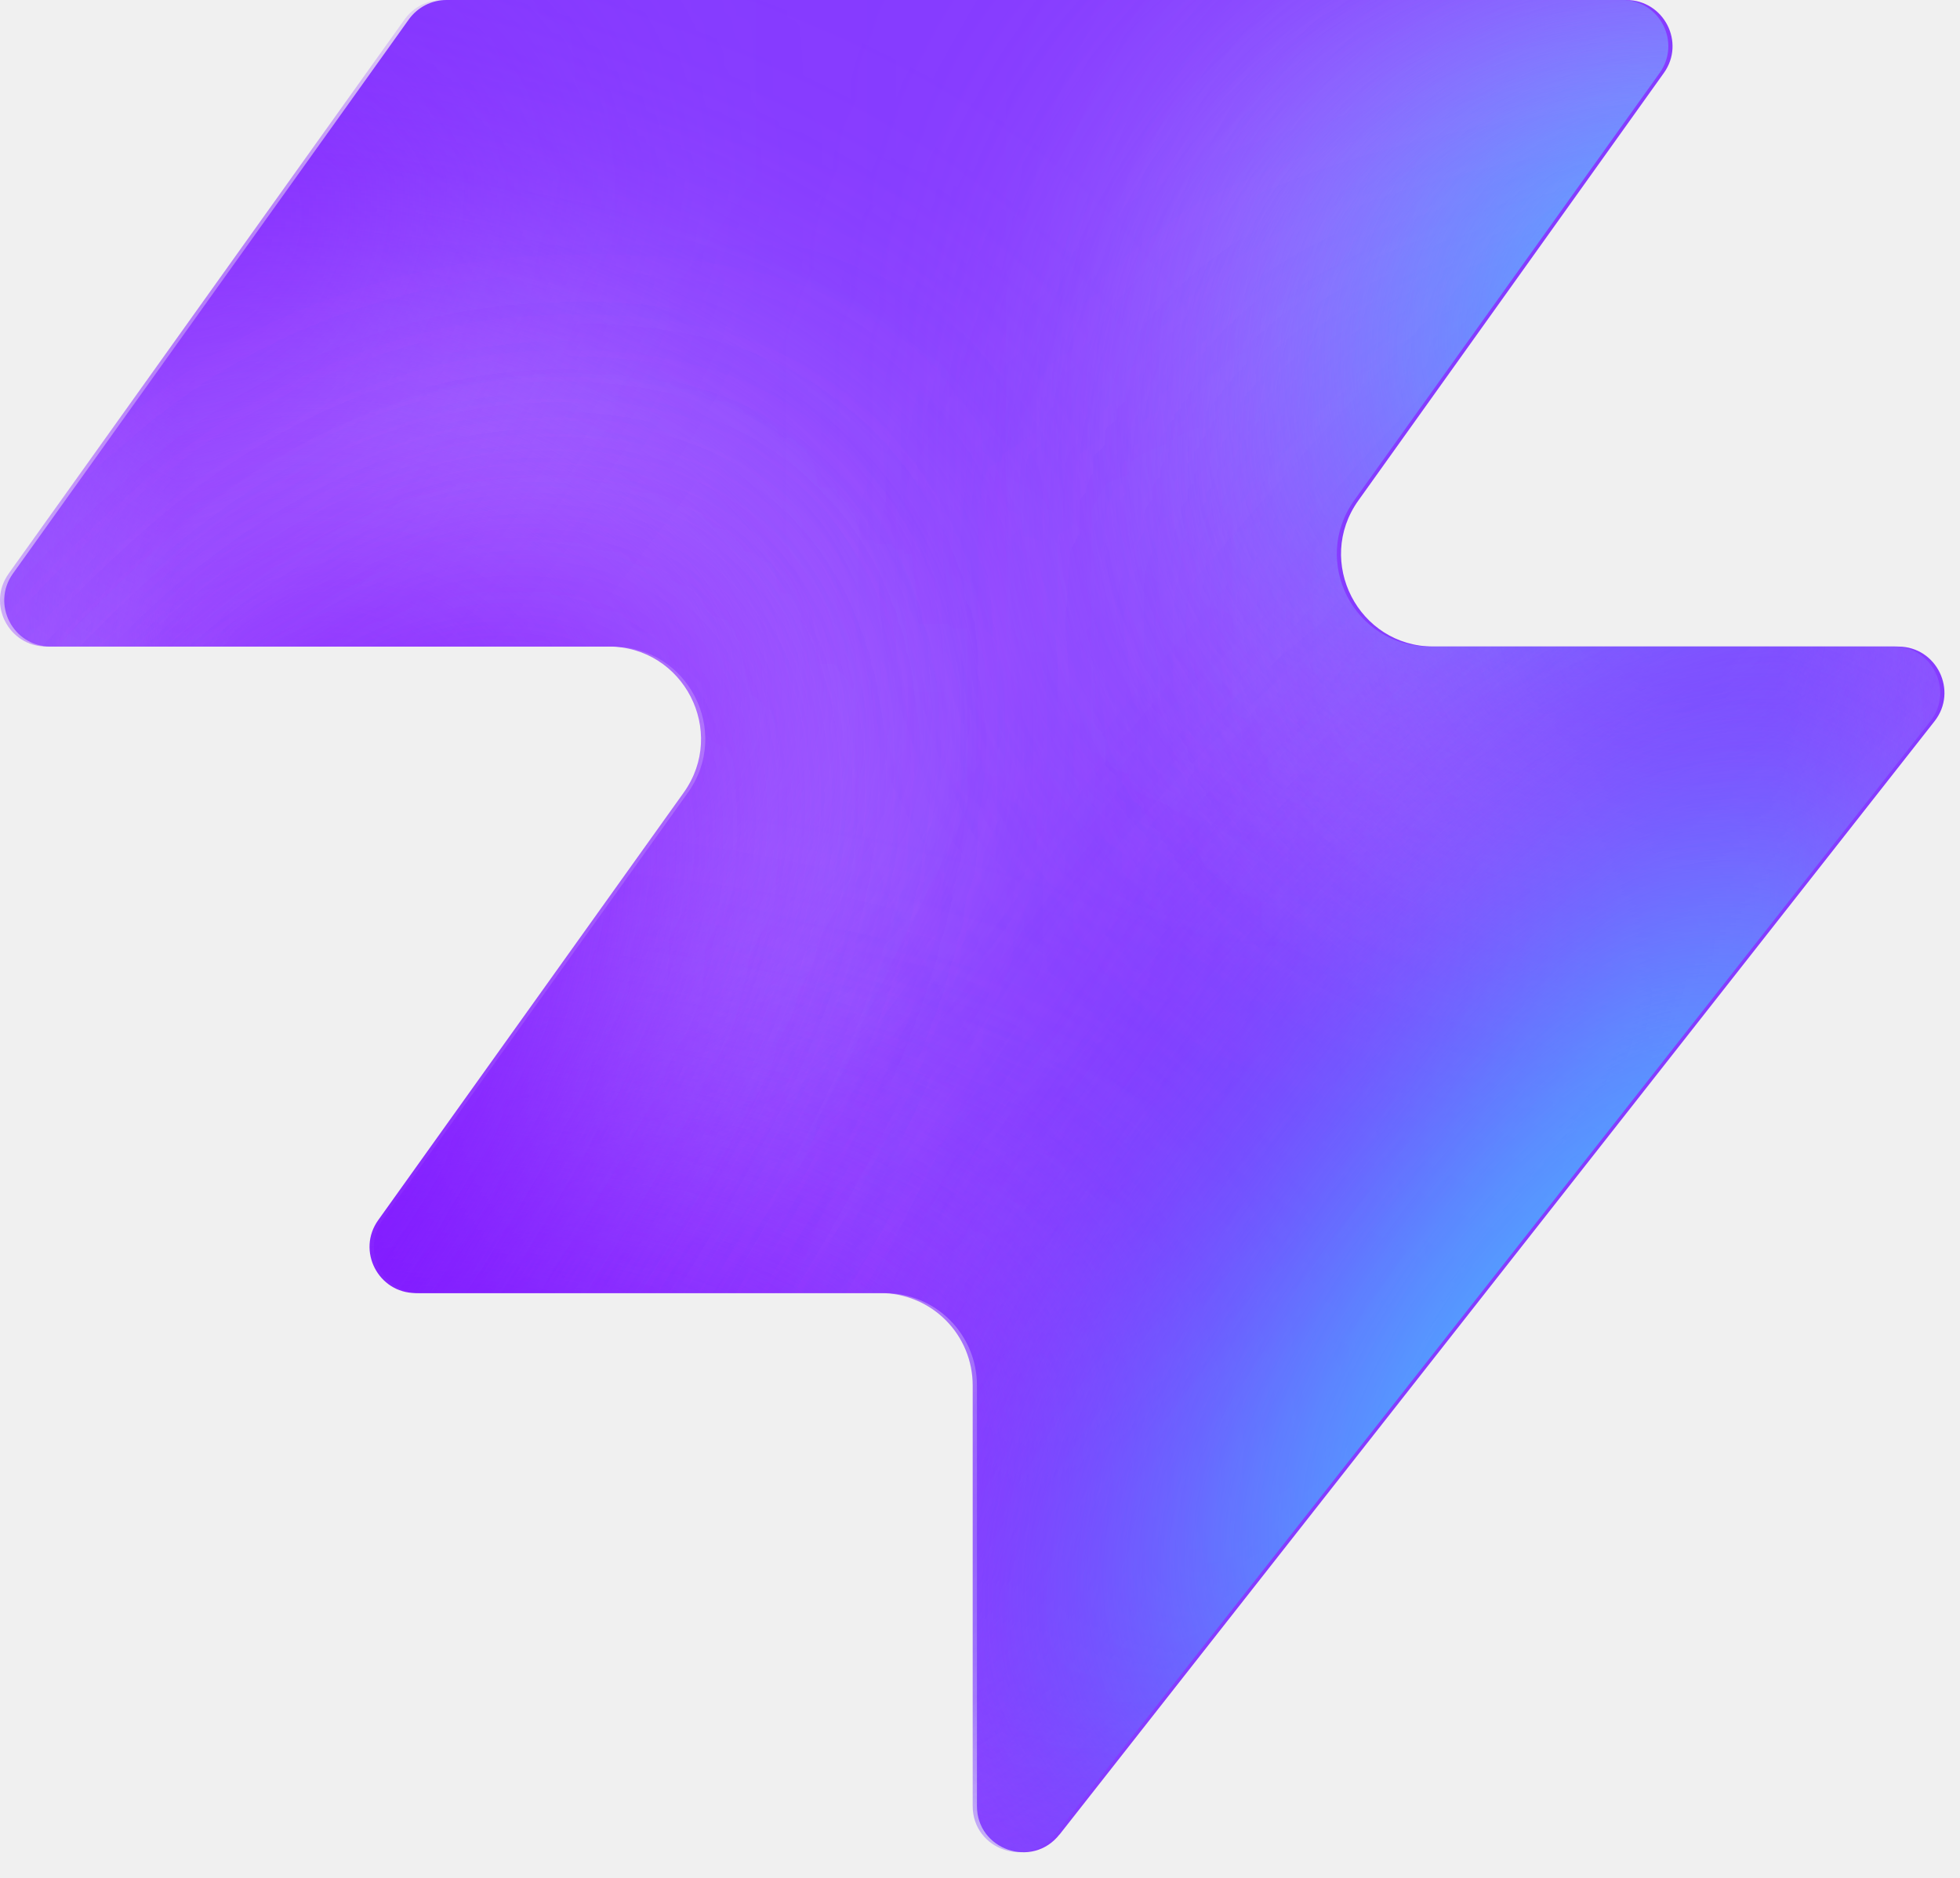
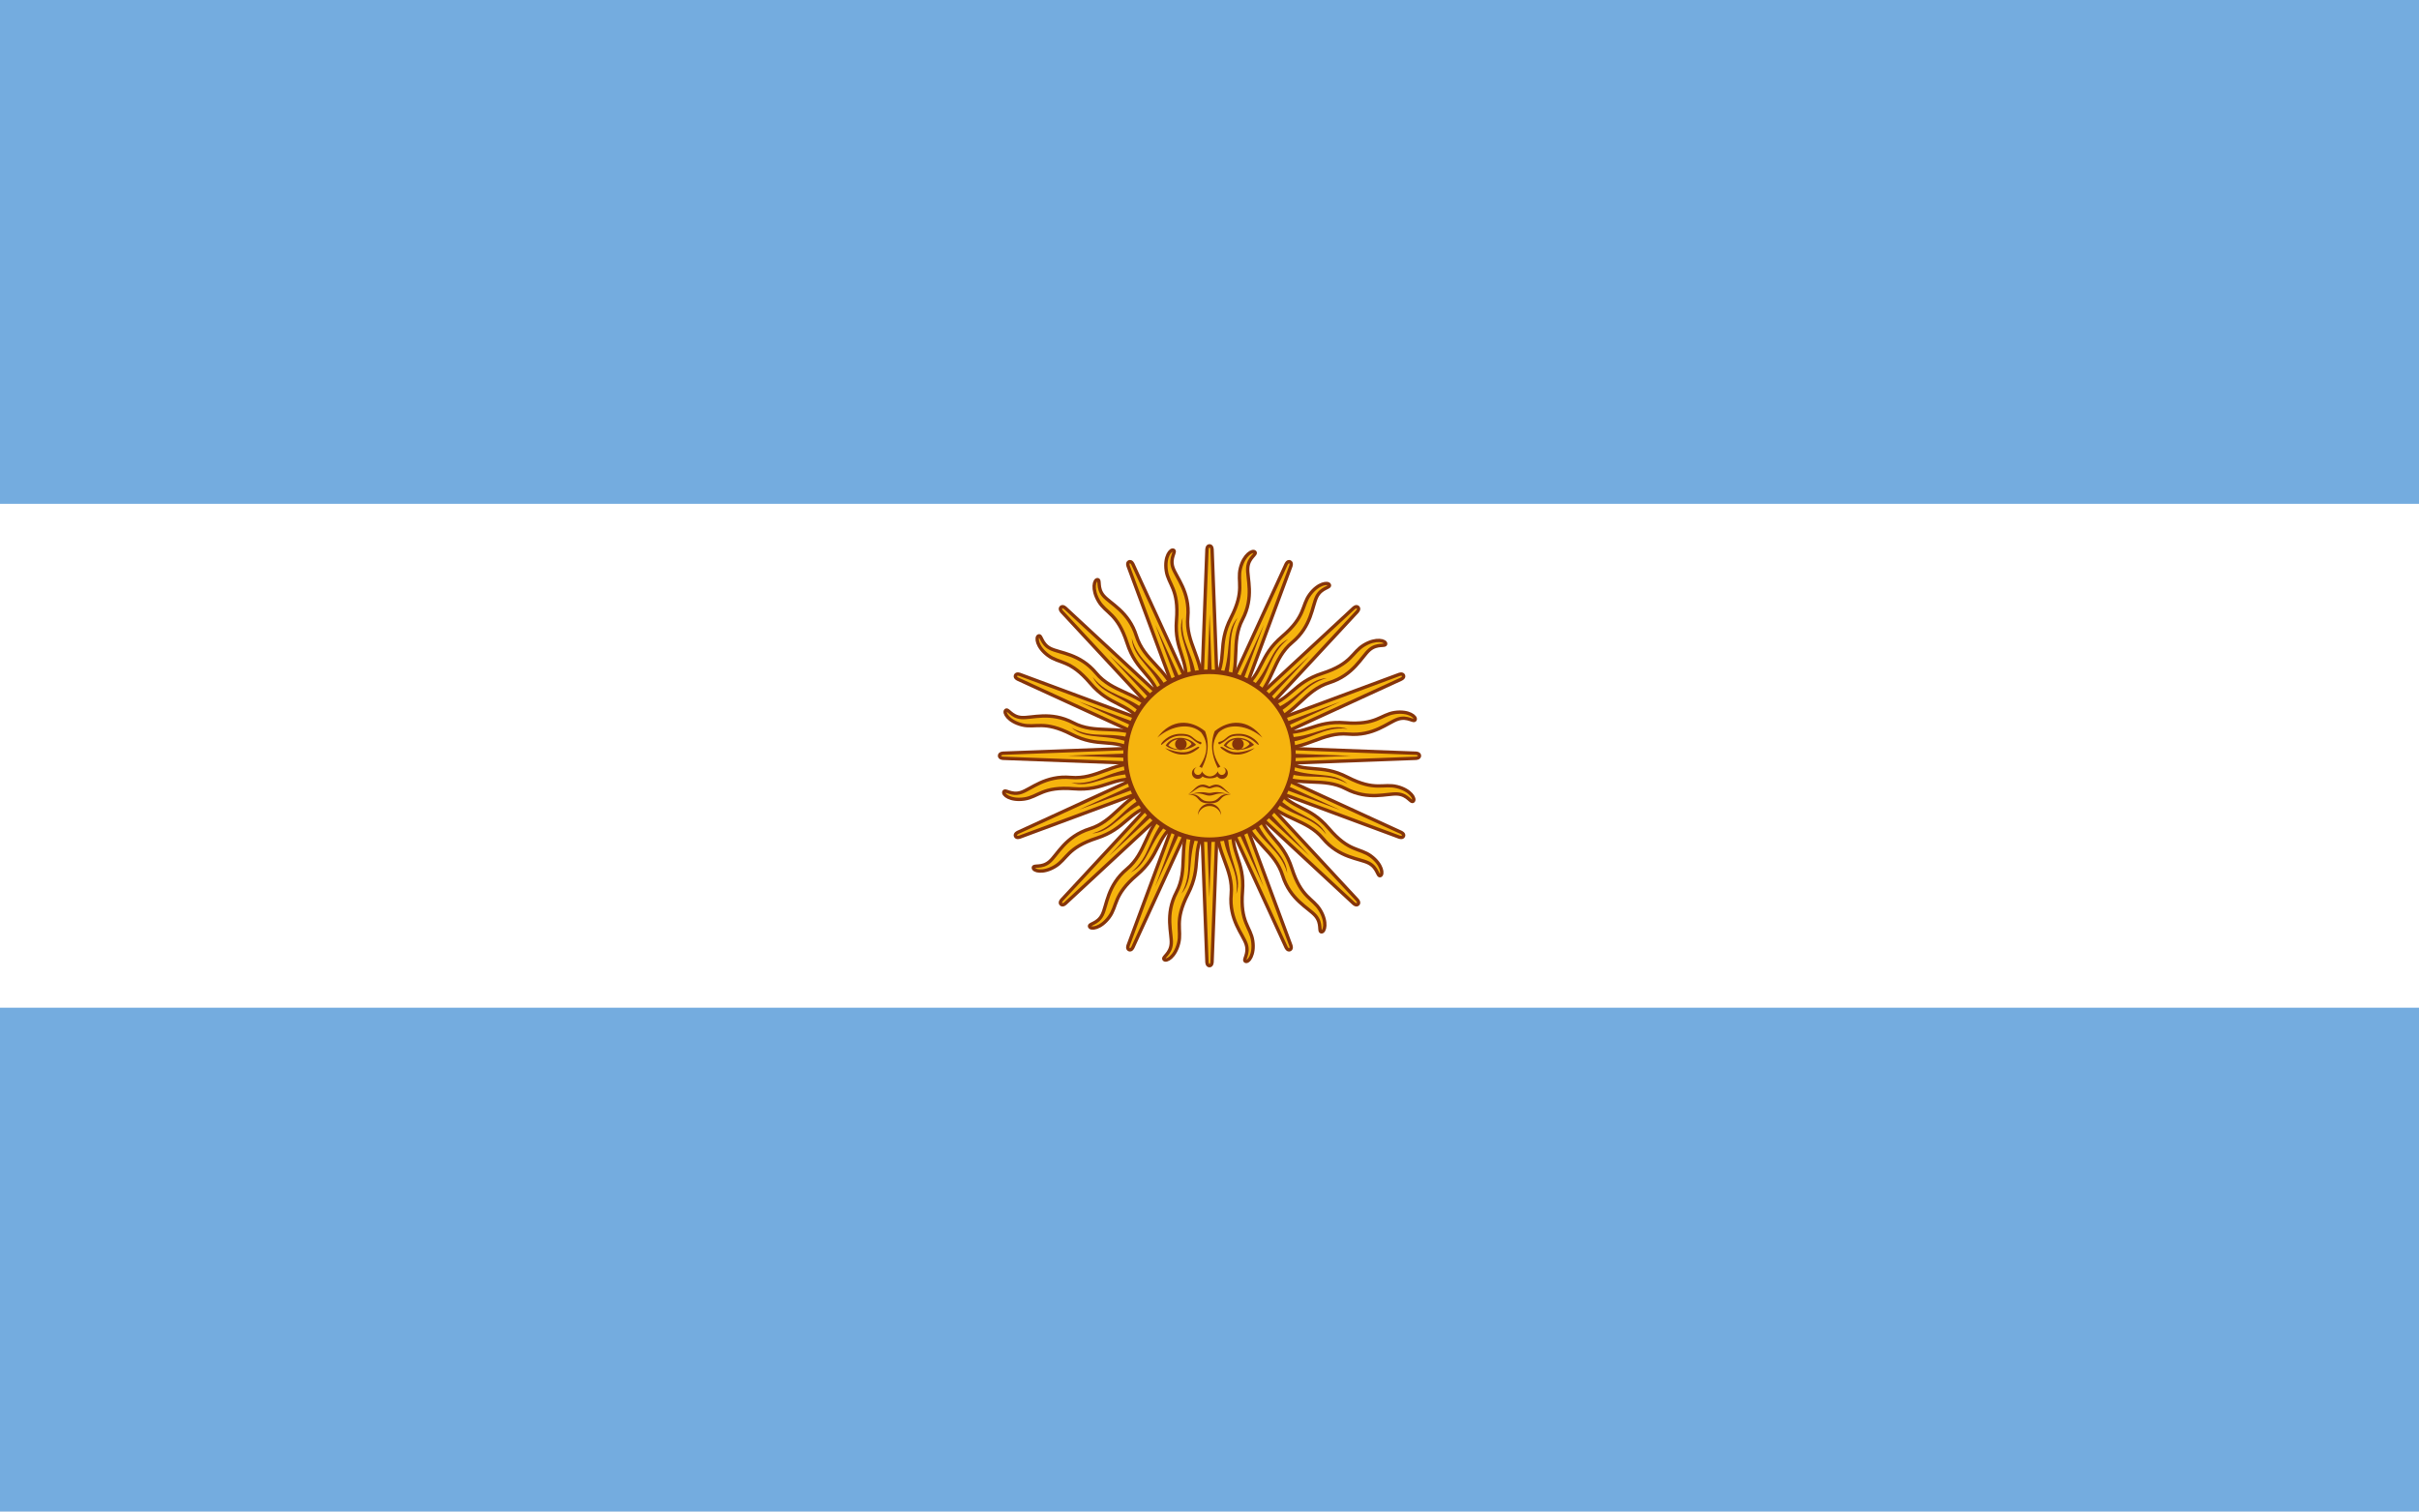
- <svg xmlns="http://www.w3.org/2000/svg" width="48" height="46" fill="none" viewBox="0 0 48 46">
-   <path fill="#863bff" d="M25.946 44.938c-.664.845-2.021.375-2.021-.698V33.937a2.26 2.26 0 0 0-2.262-2.262H10.287c-.92 0-1.456-1.04-.92-1.788l7.48-10.471c1.07-1.497 0-3.578-1.842-3.578H1.237c-.92 0-1.456-1.04-.92-1.788L10.013.474c.214-.297.556-.474.92-.474h28.894c.92 0 1.456 1.04.92 1.788l-7.48 10.471c-1.07 1.498 0 3.579 1.842 3.579h11.377c.943 0 1.473 1.088.89 1.83L25.947 44.94z" style="fill:#863bff;fill:color(display-p3 .525 .23 1);fill-opacity:1" />
-   <mask id="a" width="48" height="46" x="0" y="0" maskUnits="userSpaceOnUse" style="mask-type:alpha">
-     <path fill="#000" d="M25.842 44.938c-.664.844-2.021.375-2.021-.698V33.937a2.26 2.26 0 0 0-2.262-2.262H10.183c-.92 0-1.456-1.04-.92-1.788l7.48-10.471c1.07-1.498 0-3.579-1.842-3.579H1.133c-.92 0-1.456-1.04-.92-1.787L9.91.473c.214-.297.556-.474.92-.474h28.894c.92 0 1.456 1.04.92 1.788l-7.48 10.471c-1.07 1.498 0 3.578 1.842 3.578h11.377c.943 0 1.473 1.088.89 1.832L25.843 44.94z" style="fill:#000;fill-opacity:1" />
-   </mask>
-   <g mask="url(#a)">
-     <g filter="url(#b)">
-       <ellipse cx="5.508" cy="14.704" fill="#ede6ff" rx="5.508" ry="14.704" style="fill:#ede6ff;fill:color(display-p3 .927 .903 1);fill-opacity:1" transform="matrix(.00324 1 1 -.00324 -4.47 31.516)" />
-     </g>
-     <g filter="url(#c)">
-       <ellipse cx="10.399" cy="29.851" fill="#ede6ff" rx="10.399" ry="29.851" style="fill:#ede6ff;fill:color(display-p3 .927 .903 1);fill-opacity:1" transform="matrix(.00324 1 1 -.00324 -39.328 7.883)" />
-     </g>
-     <g filter="url(#d)">
-       <ellipse cx="5.508" cy="30.487" fill="#7e14ff" rx="5.508" ry="30.487" style="fill:#7e14ff;fill:color(display-p3 .492 .077 1);fill-opacity:1" transform="rotate(89.814 -25.913 -14.639)scale(1 -1)" />
-     </g>
-     <g filter="url(#e)">
-       <ellipse cx="5.508" cy="30.599" fill="#7e14ff" rx="5.508" ry="30.599" style="fill:#7e14ff;fill:color(display-p3 .492 .077 1);fill-opacity:1" transform="rotate(89.814 -32.644 -3.334)scale(1 -1)" />
-     </g>
-     <g filter="url(#f)">
-       <ellipse cx="5.508" cy="30.599" fill="#7e14ff" rx="5.508" ry="30.599" style="fill:#7e14ff;fill:color(display-p3 .492 .077 1);fill-opacity:1" transform="matrix(.00324 1 1 -.00324 -34.34 30.47)" />
-     </g>
-     <g filter="url(#g)">
-       <ellipse cx="14.072" cy="22.078" fill="#ede6ff" rx="14.072" ry="22.078" style="fill:#ede6ff;fill:color(display-p3 .927 .903 1);fill-opacity:1" transform="rotate(93.35 24.506 48.493)scale(-1 1)" />
-     </g>
-     <g filter="url(#h)">
-       <ellipse cx="3.47" cy="21.501" fill="#7e14ff" rx="3.47" ry="21.501" style="fill:#7e14ff;fill:color(display-p3 .492 .077 1);fill-opacity:1" transform="rotate(89.009 28.708 47.59)scale(-1 1)" />
-     </g>
-     <g filter="url(#i)">
-       <ellipse cx="3.47" cy="21.501" fill="#7e14ff" rx="3.47" ry="21.501" style="fill:#7e14ff;fill:color(display-p3 .492 .077 1);fill-opacity:1" transform="rotate(89.009 28.708 47.59)scale(-1 1)" />
-     </g>
-     <g filter="url(#j)">
-       <ellipse cx=".387" cy="8.972" fill="#7e14ff" rx="4.407" ry="29.108" style="fill:#7e14ff;fill:color(display-p3 .492 .077 1);fill-opacity:1" transform="rotate(39.51 .387 8.972)" />
-     </g>
-     <g filter="url(#k)">
-       <ellipse cx="47.523" cy="-6.092" fill="#7e14ff" rx="4.407" ry="29.108" style="fill:#7e14ff;fill:color(display-p3 .492 .077 1);fill-opacity:1" transform="rotate(37.892 47.523 -6.092)" />
-     </g>
-     <g filter="url(#l)">
-       <ellipse cx="41.412" cy="6.333" fill="#47bfff" rx="5.971" ry="9.665" style="fill:#47bfff;fill:color(display-p3 .28 .748 1);fill-opacity:1" transform="rotate(37.892 41.412 6.333)" />
-     </g>
-     <g filter="url(#m)">
-       <ellipse cx="-1.879" cy="38.332" fill="#7e14ff" rx="4.407" ry="29.108" style="fill:#7e14ff;fill:color(display-p3 .492 .077 1);fill-opacity:1" transform="rotate(37.892 -1.88 38.332)" />
-     </g>
-     <g filter="url(#n)">
-       <ellipse cx="-1.879" cy="38.332" fill="#7e14ff" rx="4.407" ry="29.108" style="fill:#7e14ff;fill:color(display-p3 .492 .077 1);fill-opacity:1" transform="rotate(37.892 -1.88 38.332)" />
-     </g>
-     <g filter="url(#o)">
-       <ellipse cx="35.651" cy="29.907" fill="#7e14ff" rx="4.407" ry="29.108" style="fill:#7e14ff;fill:color(display-p3 .492 .077 1);fill-opacity:1" transform="rotate(37.892 35.651 29.907)" />
-     </g>
-     <g filter="url(#p)">
-       <ellipse cx="38.418" cy="32.4" fill="#47bfff" rx="5.971" ry="15.297" style="fill:#47bfff;fill:color(display-p3 .28 .748 1);fill-opacity:1" transform="rotate(37.892 38.418 32.4)" />
-     </g>
+ <svg xmlns="http://www.w3.org/2000/svg" xmlns:xlink="http://www.w3.org/1999/xlink" width="800" version="1.0" height="500">
+   <rect width="800" fill="#74acdf" height="500" />
+   <rect y="166.67" width="800" fill="#fff" height="166.67" />
+   <g id="rays">
+     <path id="ray1" stroke-width="1.112" stroke="#85340a" fill="#f6b40e" d="m396.84 251.31l28.454 61.992s0.49 1.185 1.28 0.859c0.79-0.327 0.299-1.512 0.299-1.512l-23.715-63.956m-0.68 24.12c-0.346 9.428 5.453 14.613 4.694 23.032-0.757 8.42 3.867 13.18 4.94 16.454 1.073 3.274-1.16 5.232-0.198 5.698 0.963 0.466 3.07-2.121 2.383-6.776-0.687-4.655-4.22-6.037-3.39-16.32 0.83-10.283-4.206-12.678-2.98-22.058" />
+     <use xlink:href="#ray1" transform="rotate(22.5 400,250)" />
+     <use xlink:href="#ray1" transform="rotate(45 400,250)" />
+     <use xlink:href="#ray1" transform="rotate(67.5 400,250)" />
+     <path id="ray2" fill="#85340a" d="m404.31 274.41c0.453 9.054 5.587 13.063 4.579 21.314 2.213-6.525-3.123-11.583-2.82-21.22m-7.649-23.757l19.487 42.577-16.329-43.887" />
+     <use xlink:href="#ray2" transform="rotate(22.5 400,250)" />
+     <use xlink:href="#ray2" transform="rotate(45 400,250)" />
+     <use xlink:href="#ray2" transform="rotate(67.5 400,250)" />
  </g>
-   <defs>
-     <filter id="b" width="60.045" height="41.654" x="-19.77" y="16.149" color-interpolation-filters="sRGB" filterUnits="userSpaceOnUse">
-       <feFlood flood-opacity="0" result="BackgroundImageFix" />
-       <feBlend in="SourceGraphic" in2="BackgroundImageFix" result="shape" />
-       <feGaussianBlur result="effect1_foregroundBlur_2002_17158" stdDeviation="7.659" />
-     </filter>
-     <filter id="c" width="90.34" height="51.437" x="-54.613" y="-7.533" color-interpolation-filters="sRGB" filterUnits="userSpaceOnUse">
-       <feFlood flood-opacity="0" result="BackgroundImageFix" />
-       <feBlend in="SourceGraphic" in2="BackgroundImageFix" result="shape" />
-       <feGaussianBlur result="effect1_foregroundBlur_2002_17158" stdDeviation="7.659" />
-     </filter>
-     <filter id="d" width="79.355" height="29.4" x="-49.64" y="2.03" color-interpolation-filters="sRGB" filterUnits="userSpaceOnUse">
-       <feFlood flood-opacity="0" result="BackgroundImageFix" />
-       <feBlend in="SourceGraphic" in2="BackgroundImageFix" result="shape" />
-       <feGaussianBlur result="effect1_foregroundBlur_2002_17158" stdDeviation="4.596" />
-     </filter>
-     <filter id="e" width="79.579" height="29.4" x="-45.045" y="20.029" color-interpolation-filters="sRGB" filterUnits="userSpaceOnUse">
-       <feFlood flood-opacity="0" result="BackgroundImageFix" />
-       <feBlend in="SourceGraphic" in2="BackgroundImageFix" result="shape" />
-       <feGaussianBlur result="effect1_foregroundBlur_2002_17158" stdDeviation="4.596" />
-     </filter>
-     <filter id="f" width="79.579" height="29.4" x="-43.513" y="21.178" color-interpolation-filters="sRGB" filterUnits="userSpaceOnUse">
-       <feFlood flood-opacity="0" result="BackgroundImageFix" />
-       <feBlend in="SourceGraphic" in2="BackgroundImageFix" result="shape" />
-       <feGaussianBlur result="effect1_foregroundBlur_2002_17158" stdDeviation="4.596" />
-     </filter>
-     <filter id="g" width="74.749" height="58.852" x="15.756" y="-17.901" color-interpolation-filters="sRGB" filterUnits="userSpaceOnUse">
-       <feFlood flood-opacity="0" result="BackgroundImageFix" />
-       <feBlend in="SourceGraphic" in2="BackgroundImageFix" result="shape" />
-       <feGaussianBlur result="effect1_foregroundBlur_2002_17158" stdDeviation="7.659" />
-     </filter>
-     <filter id="h" width="61.377" height="25.362" x="23.548" y="2.284" color-interpolation-filters="sRGB" filterUnits="userSpaceOnUse">
-       <feFlood flood-opacity="0" result="BackgroundImageFix" />
-       <feBlend in="SourceGraphic" in2="BackgroundImageFix" result="shape" />
-       <feGaussianBlur result="effect1_foregroundBlur_2002_17158" stdDeviation="4.596" />
-     </filter>
-     <filter id="i" width="61.377" height="25.362" x="23.548" y="2.284" color-interpolation-filters="sRGB" filterUnits="userSpaceOnUse">
-       <feFlood flood-opacity="0" result="BackgroundImageFix" />
-       <feBlend in="SourceGraphic" in2="BackgroundImageFix" result="shape" />
-       <feGaussianBlur result="effect1_foregroundBlur_2002_17158" stdDeviation="4.596" />
-     </filter>
-     <filter id="j" width="56.045" height="63.649" x="-27.636" y="-22.853" color-interpolation-filters="sRGB" filterUnits="userSpaceOnUse">
-       <feFlood flood-opacity="0" result="BackgroundImageFix" />
-       <feBlend in="SourceGraphic" in2="BackgroundImageFix" result="shape" />
-       <feGaussianBlur result="effect1_foregroundBlur_2002_17158" stdDeviation="4.596" />
-     </filter>
-     <filter id="k" width="54.814" height="64.646" x="20.116" y="-38.415" color-interpolation-filters="sRGB" filterUnits="userSpaceOnUse">
-       <feFlood flood-opacity="0" result="BackgroundImageFix" />
-       <feBlend in="SourceGraphic" in2="BackgroundImageFix" result="shape" />
-       <feGaussianBlur result="effect1_foregroundBlur_2002_17158" stdDeviation="4.596" />
-     </filter>
-     <filter id="l" width="33.541" height="35.313" x="24.641" y="-11.323" color-interpolation-filters="sRGB" filterUnits="userSpaceOnUse">
-       <feFlood flood-opacity="0" result="BackgroundImageFix" />
-       <feBlend in="SourceGraphic" in2="BackgroundImageFix" result="shape" />
-       <feGaussianBlur result="effect1_foregroundBlur_2002_17158" stdDeviation="4.596" />
-     </filter>
-     <filter id="m" width="54.814" height="64.646" x="-29.286" y="6.009" color-interpolation-filters="sRGB" filterUnits="userSpaceOnUse">
-       <feFlood flood-opacity="0" result="BackgroundImageFix" />
-       <feBlend in="SourceGraphic" in2="BackgroundImageFix" result="shape" />
-       <feGaussianBlur result="effect1_foregroundBlur_2002_17158" stdDeviation="4.596" />
-     </filter>
-     <filter id="n" width="54.814" height="64.646" x="-29.286" y="6.009" color-interpolation-filters="sRGB" filterUnits="userSpaceOnUse">
-       <feFlood flood-opacity="0" result="BackgroundImageFix" />
-       <feBlend in="SourceGraphic" in2="BackgroundImageFix" result="shape" />
-       <feGaussianBlur result="effect1_foregroundBlur_2002_17158" stdDeviation="4.596" />
-     </filter>
-     <filter id="o" width="54.814" height="64.646" x="8.244" y="-2.416" color-interpolation-filters="sRGB" filterUnits="userSpaceOnUse">
-       <feFlood flood-opacity="0" result="BackgroundImageFix" />
-       <feBlend in="SourceGraphic" in2="BackgroundImageFix" result="shape" />
-       <feGaussianBlur result="effect1_foregroundBlur_2002_17158" stdDeviation="4.596" />
-     </filter>
-     <filter id="p" width="39.409" height="43.623" x="18.713" y="10.588" color-interpolation-filters="sRGB" filterUnits="userSpaceOnUse">
-       <feFlood flood-opacity="0" result="BackgroundImageFix" />
-       <feBlend in="SourceGraphic" in2="BackgroundImageFix" result="shape" />
-       <feGaussianBlur result="effect1_foregroundBlur_2002_17158" stdDeviation="4.596" />
-     </filter>
-   </defs>
+   <use xlink:href="#rays" transform="rotate(90 400,250)" />
+   <use xlink:href="#rays" transform="rotate(180 400,250)" />
+   <use xlink:href="#rays" transform="rotate(270 400,250)" />
+   <circle r="27.778" stroke="#85340a" cy="250" cx="400" stroke-width="1.5" fill="#f6b40e" />
+   <path id="loweyecontour" fill="#843511" d="m409.47 244.06c-1.897 0-3.713 0.822-4.781 2.531 2.137 1.923 6.856 2.132 10.062-0.219-1.388-1.495-3.385-2.312-5.281-2.312zm-0.031 0.438c1.846-0.034 3.572 0.814 3.812 1.656-2.137 2.35-5.551 2.146-7.688 0.438 0.935-1.496 2.439-2.068 3.875-2.094z" />
+   <use xlink:href="#uppalpebra" transform="matrix(-1 0 0 1 800.25 0)" />
+   <use xlink:href="#eyebrow_nose" transform="matrix(-1 0 0 1 800.25 0)" />
+   <use xlink:href="#pupil" transform="translate(18.862)" />
+   <use xlink:href="#lowpalpebra" transform="matrix(-1 0 0 1 800.25 0)" />
+   <path d="m395.75 253.84c-0.913 0.167-1.562 0.977-1.562 1.906 0 1.061 0.877 1.906 1.938 1.906 0.627 0 1.202-0.297 1.562-0.812 0.74 0.556 1.765 0.615 2.312 0.625 0.084 0.002 0.193 0 0.25 0 0.548-0.01 1.573-0.069 2.312-0.625 0.36 0.516 0.936 0.812 1.562 0.812 1.06 0 1.938-0.845 1.938-1.906 0-0.929-0.649-1.74-1.562-1.906 0.513 0.181 0.844 0.676 0.844 1.219 0 0.707-0.571 1.281-1.281 1.281-0.68 0-1.241-0.54-1.281-1.219-0.209 0.416-1.034 1.655-2.656 1.719-1.622-0.064-2.448-1.302-2.656-1.719-0.04 0.679-0.601 1.219-1.281 1.219-0.71 0-1.281-0.574-1.281-1.281 0-0.542 0.331-1.038 0.844-1.219z" fill="#85340a" />
+   <path d="m397.84 259.53c-2.138 0-2.983 1.937-4.906 3.219 1.069-0.426 1.91-1.269 3.406-2.125 1.496-0.854 2.772 0.188 3.625 0.188h0.031c0.853 0 2.129-1.042 3.625-0.188 1.497 0.856 2.369 1.699 3.438 2.125-1.923-1.282-2.8-3.219-4.938-3.219-0.427 0-1.272 0.231-2.125 0.656h-0.031c-0.853-0.426-1.698-0.656-2.125-0.656z" fill="#85340a" />
+   <path d="m397.12 262.06c-0.844 0.037-1.96 0.207-3.562 0.688 3.847-0.854 4.696 0.438 6.406 0.438h0.031c1.71 0 2.559-1.292 6.406-0.438-4.274-1.282-5.124-0.438-6.406-0.438h-0.031c-0.801 0-1.437-0.312-2.844-0.25z" fill="#85340a" />
+   <path d="m393.75 262.72c-0.248 0.003-0.519 0.005-0.812 0.031 4.488 0.428 2.331 3 7.031 3h0.031c4.701 0 2.575-2.572 7.062-3-4.701-0.427-3.215 2.344-7.062 2.344h-0.031c-3.607 0-2.496-2.421-6.219-2.375z" fill="#85340a" />
+   <path d="m403.85 269.66c0-2.123-1.723-3.846-3.846-3.846-2.123 0-3.846 1.723-3.846 3.846 0.423-1.781 2.017-3.039 3.846-3.039 1.833 0 3.424 1.259 3.846 3.039v0 0z" fill="#85340a" />
+   <path id="eyebrow_nose" fill="#85340a" d="m382.73 244.02c4.915-4.273 11.11-4.915 14.53-1.709 0.837 1.121 1.373 2.319 1.593 3.57 0.43 2.433-0.33 5.062-2.237 7.756 0.215-0.001 0.643 0.212 0.857 0.427 1.697-3.244 2.297-6.576 1.74-9.745-0.146-0.828-0.373-1.643-0.67-2.436-4.701-3.845-11.11-4.273-15.811 2.138z" />
+   <path id="uppalpebra" fill="#85340a" d="m390.42 242.74c2.777 0 3.419 0.642 4.701 1.71 1.283 1.068 1.923 0.854 2.137 1.068 0.212 0.214 0 0.854-0.427 0.64s-1.283-0.64-2.563-1.709c-1.283-1.07-2.563-1.068-3.846-1.068-3.846 0-5.983 3.205-6.409 2.991-0.427-0.214 2.137-3.632 6.409-3.632z" />
+   <use xlink:href="#loweyecontour" transform="translate(-19.181)" />
+   <circle id="pupil" cy="246.15" cx="390.54" r="1.923" fill="#85340a" />
+   <path id="lowpalpebra" fill="#85340a" d="m385.29 247.44c3.633 2.778 7.265 2.564 9.402 1.282 2.137-1.282 2.137-1.709 1.71-1.709-0.427 0-0.853 0.427-2.563 1.281-1.71 0.856-4.273 0.856-8.546-0.854z" />
</svg>
